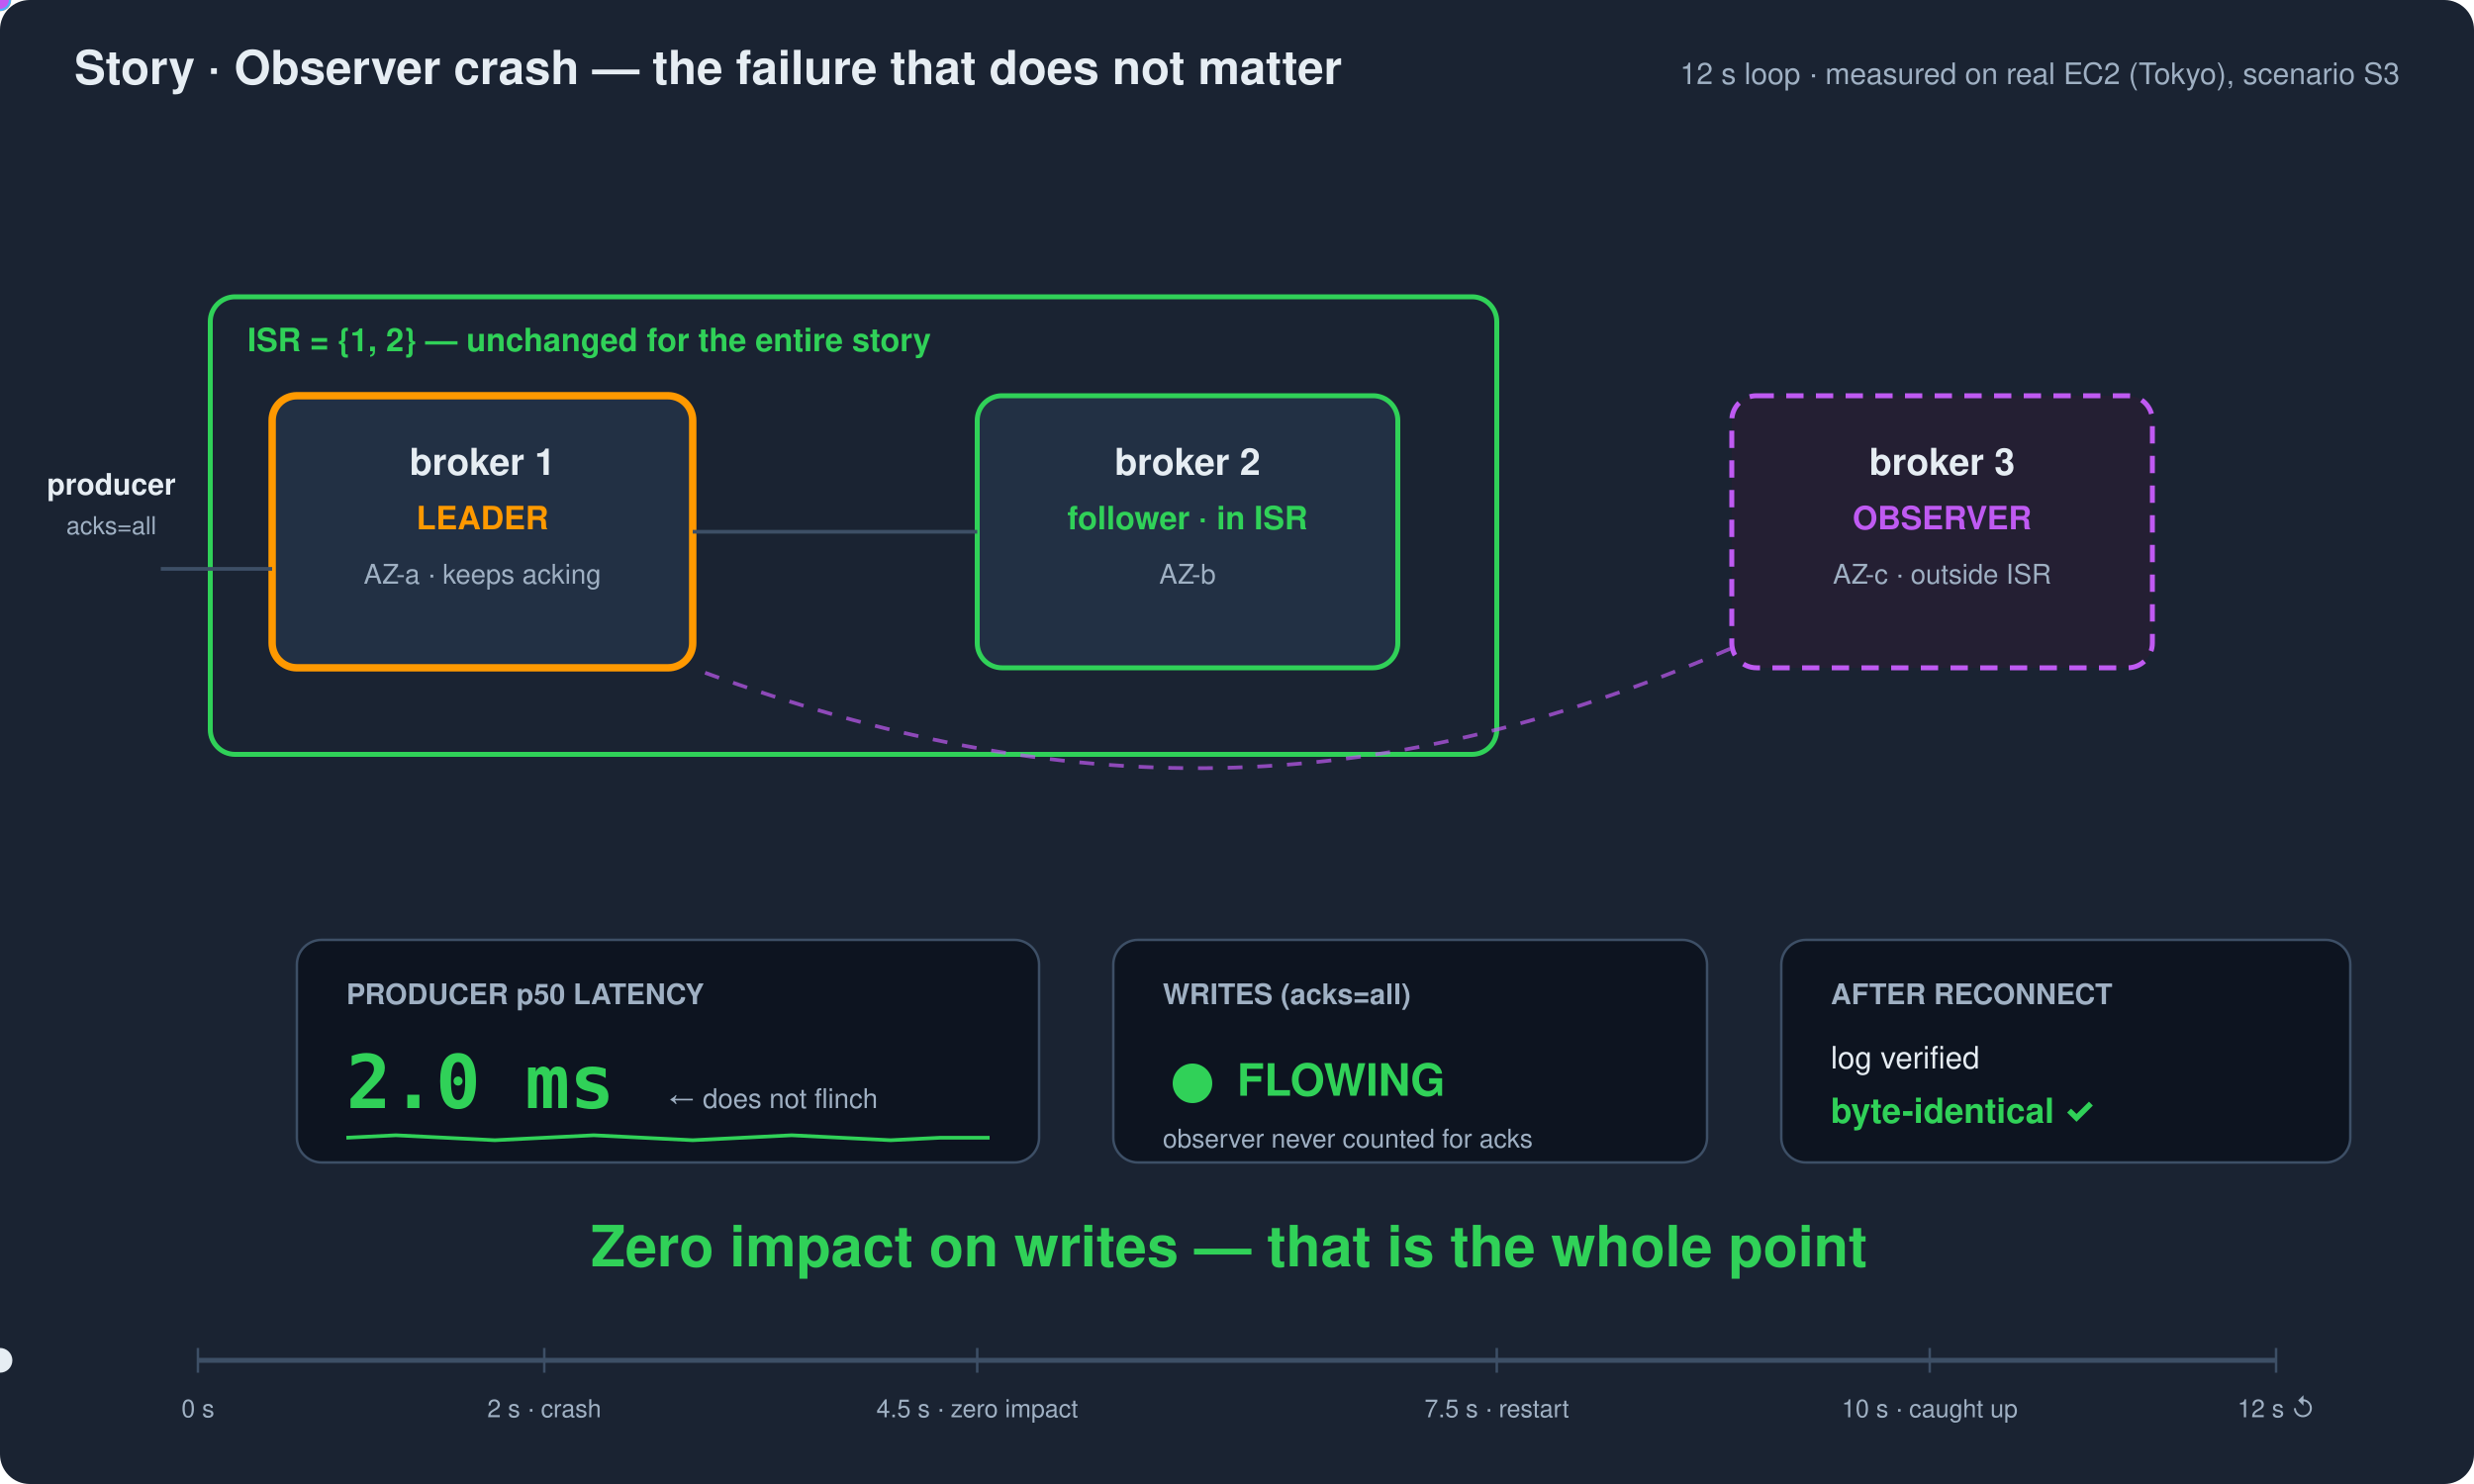
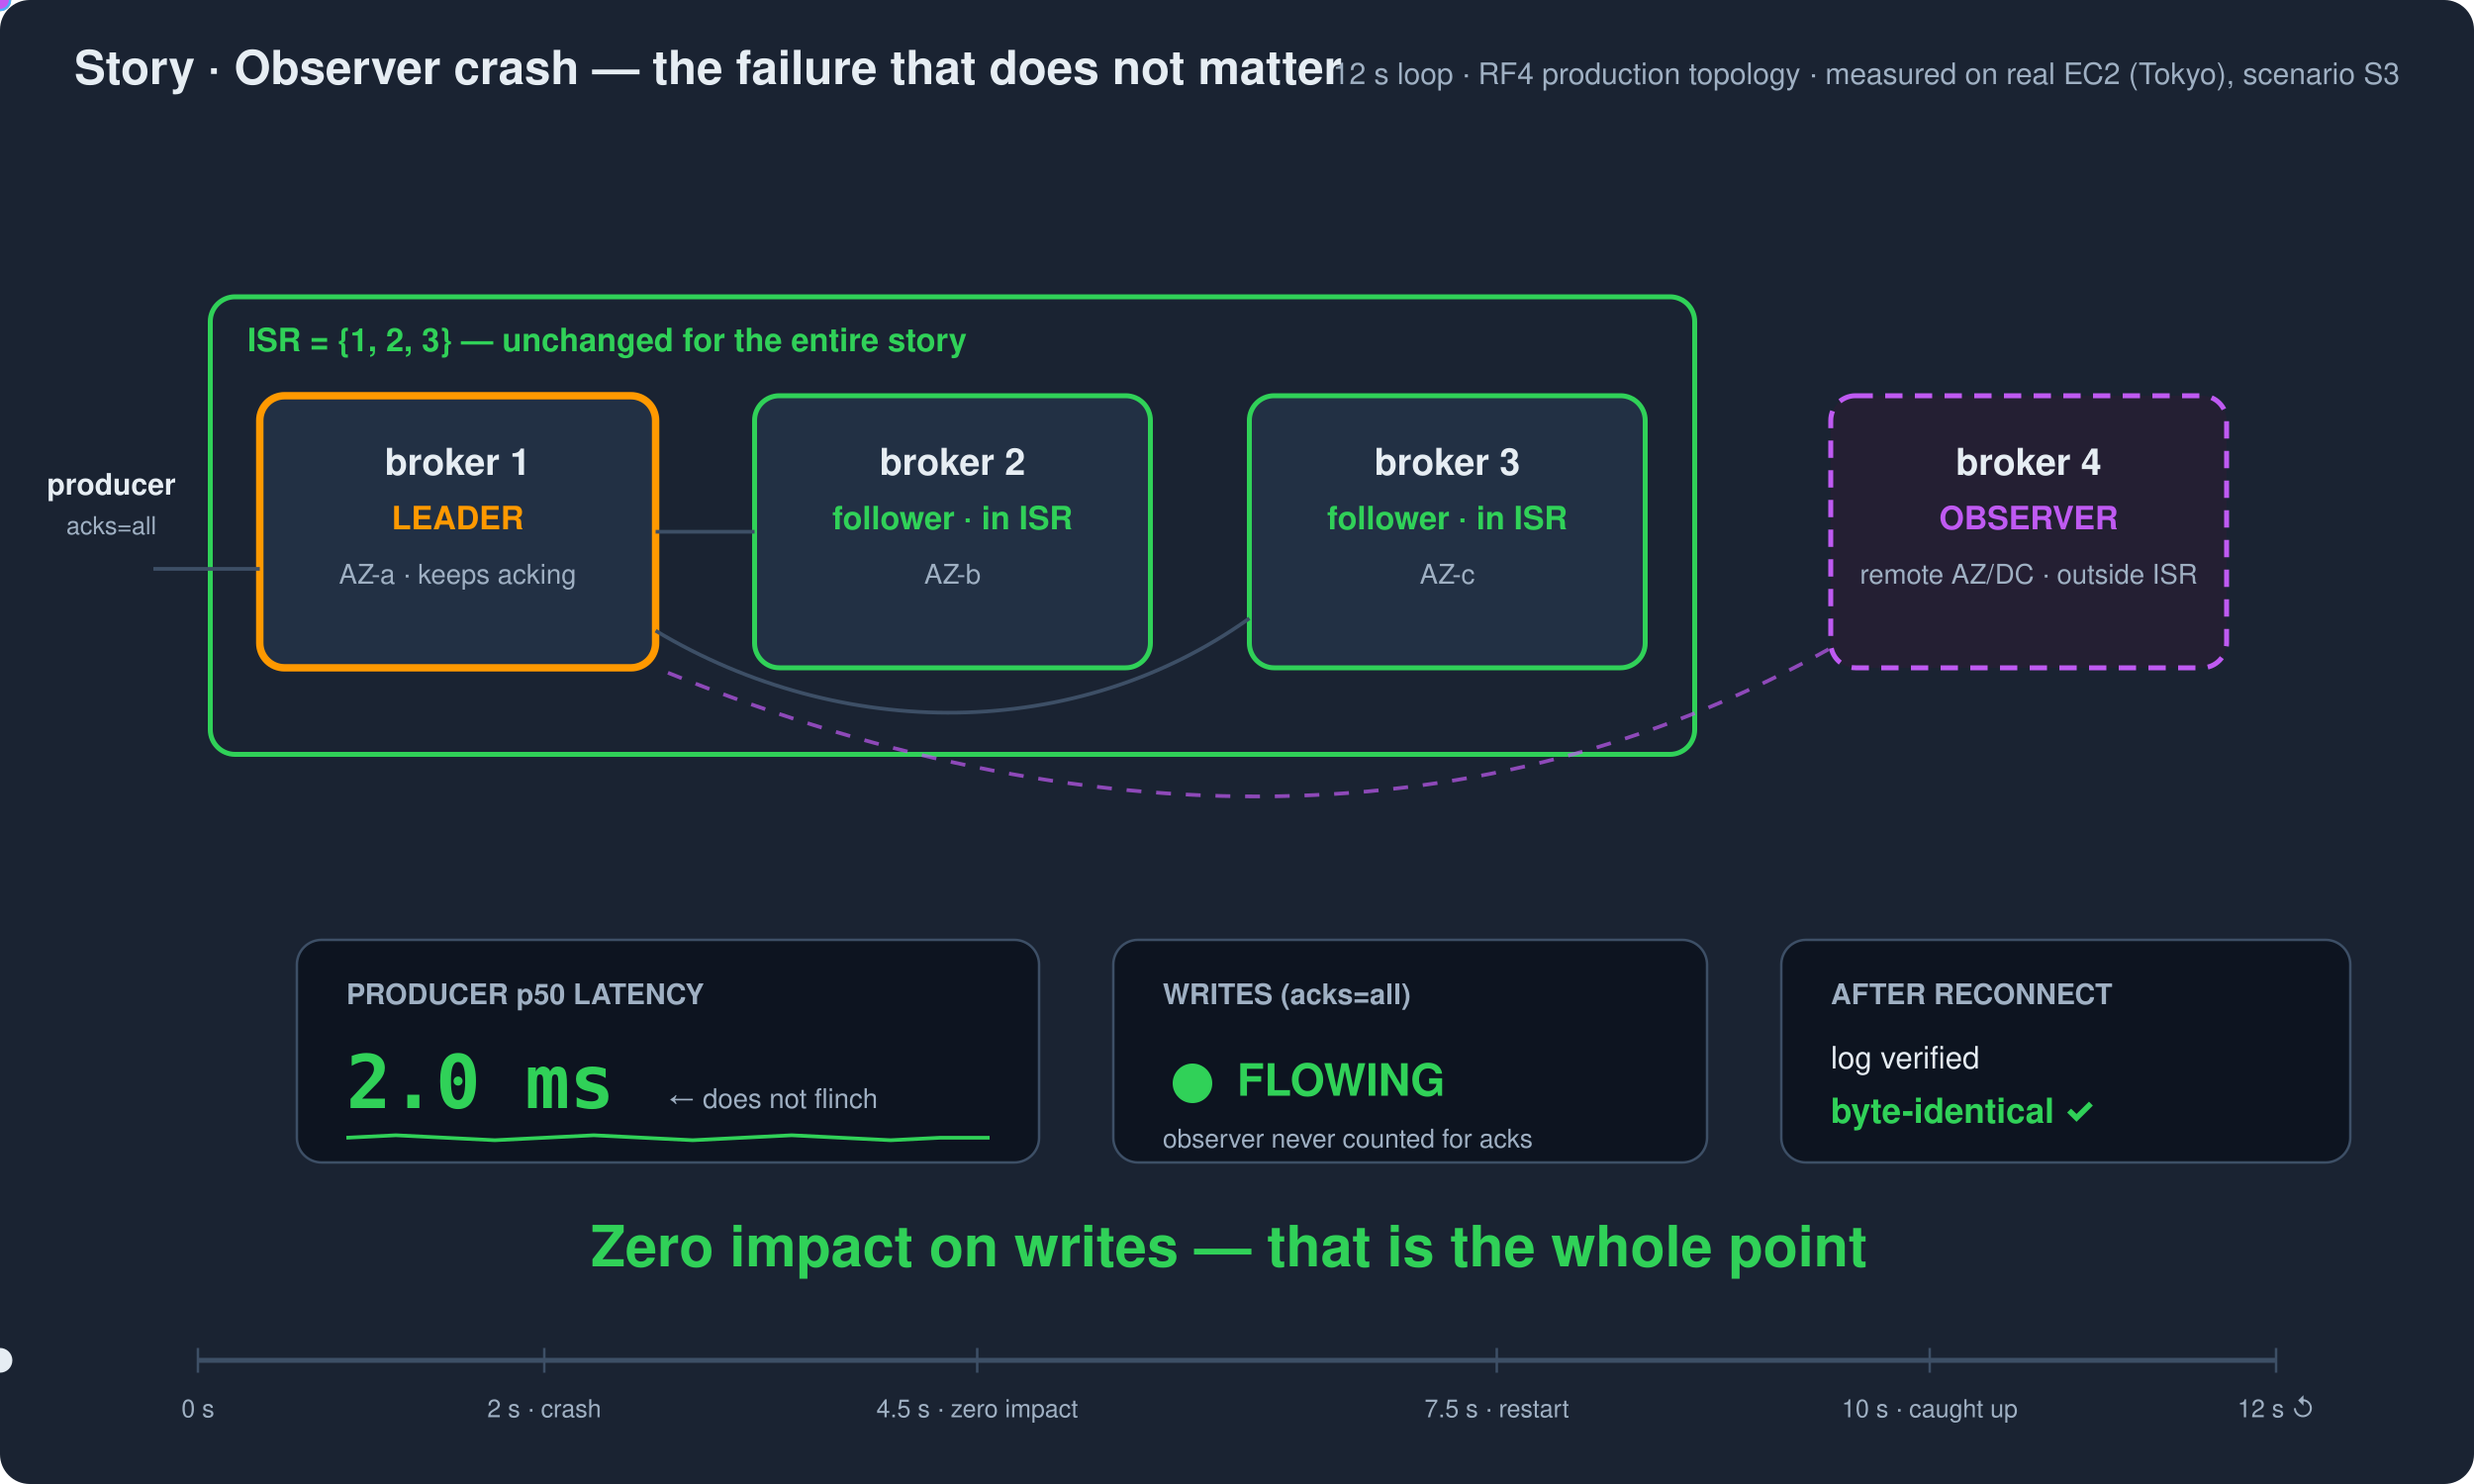
<svg xmlns="http://www.w3.org/2000/svg" viewBox="0 0 1000 600" font-family="-apple-system,BlinkMacSystemFont,'Segoe UI',Helvetica,Arial,sans-serif">
  <rect x="0" y="0" width="1000" height="600" rx="12" fill="#1a2332" />
  <text x="30" y="34" fill="#e6edf3" font-size="19" font-weight="700">Story · Observer crash — the failure that does not matter</text>
-   <text x="970" y="34" fill="#9fb0c3" font-size="12" text-anchor="end">12 s loop · measured on real EC2 (Tokyo), scenario S3</text>
+   <text x="970" y="34" fill="#9fb0c3" font-size="12" text-anchor="end">12 s loop · RF4 production topology · measured on real EC2 (Tokyo), scenario S3</text>
  <g font-size="21" font-weight="800" text-anchor="middle">
    <text x="500" y="80" fill="#9fb0c3" opacity="0">STEP 0 · Steady state — observer syncs quietly outside ISR
      <animate attributeName="opacity" values="0;1;1;0;0" keyTimes="0;0.02;0.15;0.167;1" dur="12s" repeatCount="indefinite" />
    </text>
    <text x="500" y="80" fill="#ff453a" opacity="0">STEP 1 · Observer crashes — kill -9, instance gone
      <animate attributeName="opacity" values="0;0;1;1;0;0" keyTimes="0;0.167;0.19;0.355;0.375;1" dur="12s" repeatCount="indefinite" />
    </text>
    <text x="500" y="80" fill="#30d158" opacity="0">STEP 2 · Nothing changes — ISR, leader, writes, latency: all untouched
      <animate attributeName="opacity" values="0;0;1;1;0;0" keyTimes="0;0.375;0.4;0.605;0.625;1" dur="12s" repeatCount="indefinite" />
    </text>
    <text x="500" y="80" fill="#bf5af2" opacity="0">STEP 3 · Observer restarts and catches up on its own
      <animate attributeName="opacity" values="0;0;1;1;0;0" keyTimes="0;0.625;0.65;0.813;0.833;1" dur="12s" repeatCount="indefinite" />
    </text>
    <text x="500" y="80" fill="#30d158" opacity="0">STEP 4 · Back to steady state — byte-identical after reconnect
      <animate attributeName="opacity" values="0;0;1;1;0" keyTimes="0;0.833;0.855;0.99;1" dur="12s" repeatCount="indefinite" />
    </text>
  </g>
-   <rect x="85" y="120" width="520" height="185" rx="10" fill="none" stroke="#30d158" stroke-width="2" />
-   <text x="100" y="142" fill="#30d158" font-size="13" font-weight="700">ISR = {1, 2}  — unchanged for the entire story</text>
+   <rect x="85" y="120" width="600" height="185" rx="10" fill="none" stroke="#30d158" stroke-width="2" />
+   <text x="100" y="142" fill="#30d158" font-size="13" font-weight="700">ISR = {1, 2, 3}  — unchanged for the entire story</text>
  <g>
-     <rect x="110" y="160" width="170" height="110" rx="10" fill="#223044" stroke="#ff9900" stroke-width="3" />
-     <text x="195" y="192" fill="#e6edf3" font-size="15" font-weight="700" text-anchor="middle">broker 1</text>
-     <text x="195" y="214" fill="#ff9900" font-size="13" font-weight="700" text-anchor="middle">LEADER</text>
-     <text x="195" y="236" fill="#9fb0c3" font-size="11" text-anchor="middle">AZ-a · keeps acking</text>
+     <rect x="105" y="160" width="160" height="110" rx="10" fill="#223044" stroke="#ff9900" stroke-width="3" />
+     <text x="185" y="192" fill="#e6edf3" font-size="15" font-weight="700" text-anchor="middle">broker 1</text>
+     <text x="185" y="214" fill="#ff9900" font-size="13" font-weight="700" text-anchor="middle">LEADER</text>
+     <text x="185" y="236" fill="#9fb0c3" font-size="11" text-anchor="middle">AZ-a · keeps acking</text>
  </g>
  <g>
-     <rect x="395" y="160" width="170" height="110" rx="10" fill="#223044" stroke="#30d158" stroke-width="2" />
-     <text x="480" y="192" fill="#e6edf3" font-size="15" font-weight="700" text-anchor="middle">broker 2</text>
-     <text x="480" y="214" fill="#30d158" font-size="13" font-weight="700" text-anchor="middle">follower · in ISR</text>
-     <text x="480" y="236" fill="#9fb0c3" font-size="11" text-anchor="middle">AZ-b</text>
+     <rect x="305" y="160" width="160" height="110" rx="10" fill="#223044" stroke="#30d158" stroke-width="2" />
+     <text x="385" y="192" fill="#e6edf3" font-size="15" font-weight="700" text-anchor="middle">broker 2</text>
+     <text x="385" y="214" fill="#30d158" font-size="13" font-weight="700" text-anchor="middle">follower · in ISR</text>
+     <text x="385" y="236" fill="#9fb0c3" font-size="11" text-anchor="middle">AZ-b</text>
+   </g>
+   <g>
+     <rect x="505" y="160" width="160" height="110" rx="10" fill="#223044" stroke="#30d158" stroke-width="2" />
+     <text x="585" y="192" fill="#e6edf3" font-size="15" font-weight="700" text-anchor="middle">broker 3</text>
+     <text x="585" y="214" fill="#30d158" font-size="13" font-weight="700" text-anchor="middle">follower · in ISR</text>
+     <text x="585" y="236" fill="#9fb0c3" font-size="11" text-anchor="middle">AZ-c</text>
  </g>
  <g>
    <animate attributeName="opacity" values="1;1;0.3;0.3;1;1" keyTimes="0;0.167;0.21;0.605;0.65;1" dur="12s" repeatCount="indefinite" />
-     <rect x="700" y="160" width="170" height="110" rx="10" fill="#241f33" stroke="#bf5af2" stroke-width="2" stroke-dasharray="7 5">
+     <rect x="740" y="160" width="160" height="110" rx="10" fill="#241f33" stroke="#bf5af2" stroke-width="2" stroke-dasharray="7 5">
      <animate attributeName="stroke" values="#bf5af2;#bf5af2;#ff453a;#ff453a;#bf5af2;#bf5af2" keyTimes="0;0.167;0.21;0.605;0.65;1" dur="12s" repeatCount="indefinite" />
    </rect>
-     <text x="785" y="192" fill="#e6edf3" font-size="15" font-weight="700" text-anchor="middle">broker 3</text>
-     <text x="785" y="214" fill="#bf5af2" font-size="13" font-weight="700" text-anchor="middle">OBSERVER</text>
-     <text x="785" y="236" fill="#9fb0c3" font-size="11" text-anchor="middle">AZ-c · outside ISR</text>
+     <text x="820" y="192" fill="#e6edf3" font-size="15" font-weight="700" text-anchor="middle">broker 4</text>
+     <text x="820" y="214" fill="#bf5af2" font-size="13" font-weight="700" text-anchor="middle">OBSERVER</text>
+     <text x="820" y="236" fill="#9fb0c3" font-size="11" text-anchor="middle">remote AZ/DC · outside ISR</text>
  </g>
  <g stroke="#ff453a" stroke-width="8" stroke-linecap="round" opacity="0">
    <animate attributeName="opacity" values="0;0;1;1;0;0" keyTimes="0;0.167;0.19;0.605;0.65;1" dur="12s" repeatCount="indefinite" />
-     <line x1="735" y1="180" x2="835" y2="250" />
-     <line x1="835" y1="180" x2="735" y2="250" />
+     <line x1="775" y1="180" x2="865" y2="250" />
+     <line x1="865" y1="180" x2="775" y2="250" />
  </g>
-   <text x="785" y="292" fill="#ff453a" font-size="12" font-weight="800" text-anchor="middle" opacity="0">DOWN
+   <text x="820" y="292" fill="#ff453a" font-size="12" font-weight="800" text-anchor="middle" opacity="0">DOWN
    <animate attributeName="opacity" values="0;0;1;1;0;0" keyTimes="0;0.167;0.19;0.605;0.65;1" dur="12s" repeatCount="indefinite" />
  </text>
  <text x="45" y="200" fill="#e6edf3" font-size="12" font-weight="700" text-anchor="middle">producer</text>
  <text x="45" y="216" fill="#9fb0c3" font-size="10" text-anchor="middle">acks=all</text>
-   <line x1="65" y1="230" x2="110" y2="230" stroke="#3d4f66" stroke-width="1.5" />
+   <line x1="62" y1="230" x2="105" y2="230" stroke="#3d4f66" stroke-width="1.5" />
  <circle r="4.5" fill="#ff9900">
-     <animateMotion path="M65,230 L110,230" dur="0.7s" repeatCount="indefinite" />
+     <animateMotion path="M62,230 L105,230" dur="0.7s" repeatCount="indefinite" />
  </circle>
-   <line x1="280" y1="215" x2="395" y2="215" stroke="#3d4f66" stroke-width="1.5" />
+   <line x1="265" y1="215" x2="305" y2="215" stroke="#3d4f66" stroke-width="1.5" />
  <circle r="4.5" fill="#4dabf7">
-     <animateMotion path="M280,215 L395,215" dur="1.4s" repeatCount="indefinite" />
+     <animateMotion path="M265,215 L305,215" dur="1.4s" repeatCount="indefinite" />
  </circle>
-   <path d="M285,272 C 430,325 555,325 700,262" fill="none" stroke="#bf5af2" stroke-width="1.5" stroke-dasharray="6 6" opacity="0.7">
+   <path d="M265,255 C 340,300 435,300 505,250" fill="none" stroke="#3d4f66" stroke-width="1.5" />
+   <circle r="4.5" fill="#4dabf7">
+     <animateMotion path="M265,255 C 340,300 435,300 505,250" dur="1.5s" repeatCount="indefinite" />
+   </circle>
+   <path d="M270,272 C 450,345 610,335 740,262" fill="none" stroke="#bf5af2" stroke-width="1.5" stroke-dasharray="6 6" opacity="0.7">
    <animate attributeName="opacity" values="0.7;0.7;0;0;0.7;0.7" keyTimes="0;0.167;0.19;0.605;0.65;1" dur="12s" repeatCount="indefinite" />
  </path>
  <g>
    <animate attributeName="opacity" values="1;1;0;0;0;0;1;1" keyTimes="0;0.167;0.19;0.605;0.65;0.813;0.833;1" dur="12s" repeatCount="indefinite" />
    <circle r="3.5" fill="#bf5af2">
-       <animateMotion path="M285,272 C 430,325 555,325 700,262" dur="2.2s" repeatCount="indefinite" />
+       <animateMotion path="M270,272 C 450,345 610,335 740,262" dur="2.2s" repeatCount="indefinite" />
    </circle>
    <circle r="3.5" fill="#bf5af2">
-       <animateMotion path="M285,272 C 430,325 555,325 700,262" dur="2.2s" begin="1.1s" repeatCount="indefinite" />
+       <animateMotion path="M270,272 C 450,345 610,335 740,262" dur="2.2s" begin="1.1s" repeatCount="indefinite" />
    </circle>
  </g>
  <g opacity="0">
    <animate attributeName="opacity" values="0;0;1;1;0;0" keyTimes="0;0.65;0.66;0.8;0.813;1" dur="12s" repeatCount="indefinite" />
    <circle r="4" fill="#bf5af2">
-       <animateMotion path="M285,272 C 430,325 555,325 700,262" dur="0.6s" repeatCount="indefinite" />
+       <animateMotion path="M270,272 C 450,345 610,335 740,262" dur="0.6s" repeatCount="indefinite" />
    </circle>
    <circle r="4" fill="#bf5af2">
-       <animateMotion path="M285,272 C 430,325 555,325 700,262" dur="0.6s" begin="0.2s" repeatCount="indefinite" />
+       <animateMotion path="M270,272 C 450,345 610,335 740,262" dur="0.6s" begin="0.2s" repeatCount="indefinite" />
    </circle>
    <circle r="4" fill="#bf5af2">
-       <animateMotion path="M285,272 C 430,325 555,325 700,262" dur="0.6s" begin="0.4s" repeatCount="indefinite" />
+       <animateMotion path="M270,272 C 450,345 610,335 740,262" dur="0.6s" begin="0.4s" repeatCount="indefinite" />
    </circle>
-     <text x="500" y="345" fill="#bf5af2" font-size="11.5" font-weight="700" text-anchor="middle">catching up…</text>
+     <text x="520" y="350" fill="#bf5af2" font-size="11.5" font-weight="700" text-anchor="middle">catching up…</text>
  </g>
  <g>
    <rect x="120" y="380" width="300" height="90" rx="10" fill="#0d1420" stroke="#3d4f66" />
    <text x="140" y="406" fill="#9fb0c3" font-size="11.5" font-weight="700">PRODUCER p50 LATENCY</text>
    <text x="140" y="448" fill="#30d158" font-size="30" font-weight="800" font-family="ui-monospace,Menlo,monospace">2.0 ms</text>
    <text x="270" y="448" fill="#9fb0c3" font-size="11">← does not flinch</text>
    <polyline points="140,460 160,459 180,460 200,461 220,460 240,459 260,460 280,461 300,460 320,459 340,460 360,461 380,460 400,460" fill="none" stroke="#30d158" stroke-width="1.5" />
  </g>
  <g>
    <rect x="450" y="380" width="240" height="90" rx="10" fill="#0d1420" stroke="#3d4f66" />
    <text x="470" y="406" fill="#9fb0c3" font-size="11.5" font-weight="700">WRITES (acks=all)</text>
    <circle cx="482" cy="438" r="8" fill="#30d158">
      <animate attributeName="opacity" values="1;0.5;1" dur="1.6s" repeatCount="indefinite" />
    </circle>
    <text x="500" y="443" fill="#30d158" font-size="18" font-weight="800">FLOWING</text>
    <text x="470" y="464" fill="#9fb0c3" font-size="10.5">observer never counted for acks</text>
  </g>
  <g>
    <rect x="720" y="380" width="230" height="90" rx="10" fill="#0d1420" stroke="#3d4f66" />
    <text x="740" y="406" fill="#9fb0c3" font-size="11.5" font-weight="700">AFTER RECONNECT</text>
    <text x="740" y="432" fill="#e6edf3" font-size="12.5">log verified</text>
    <text x="740" y="454" fill="#30d158" font-size="14" font-weight="800">byte-identical ✓
      <animate attributeName="opacity" values="0.35;0.35;1;1" keyTimes="0;0.813;0.855;1" dur="12s" repeatCount="indefinite" />
    </text>
  </g>
  <text x="500" y="512" fill="#30d158" font-size="23" font-weight="800" text-anchor="middle">Zero impact on writes — that is the whole point
    <animate attributeName="opacity" values="0.55;0.55;1;1" keyTimes="0;0.375;0.42;1" dur="12s" repeatCount="indefinite" />
  </text>
  <line x1="80" y1="550" x2="920" y2="550" stroke="#3d4f66" stroke-width="2" />
  <g stroke="#3d4f66">
    <line x1="80" y1="545" x2="80" y2="555" />
    <line x1="220" y1="545" x2="220" y2="555" />
    <line x1="395" y1="545" x2="395" y2="555" />
    <line x1="605" y1="545" x2="605" y2="555" />
    <line x1="780" y1="545" x2="780" y2="555" />
    <line x1="920" y1="545" x2="920" y2="555" />
  </g>
  <g fill="#9fb0c3" font-size="10" text-anchor="middle">
    <text x="80" y="573">0 s</text>
    <text x="220" y="573">2 s · crash</text>
    <text x="395" y="573">4.5 s · zero impact</text>
    <text x="605" y="573">7.5 s · restart</text>
    <text x="780" y="573">10 s · caught up</text>
    <text x="920" y="573">12 s ↺</text>
  </g>
  <circle cy="550" r="5" fill="#e6edf3">
    <animate attributeName="cx" values="80;920" dur="12s" repeatCount="indefinite" />
  </circle>
</svg>
